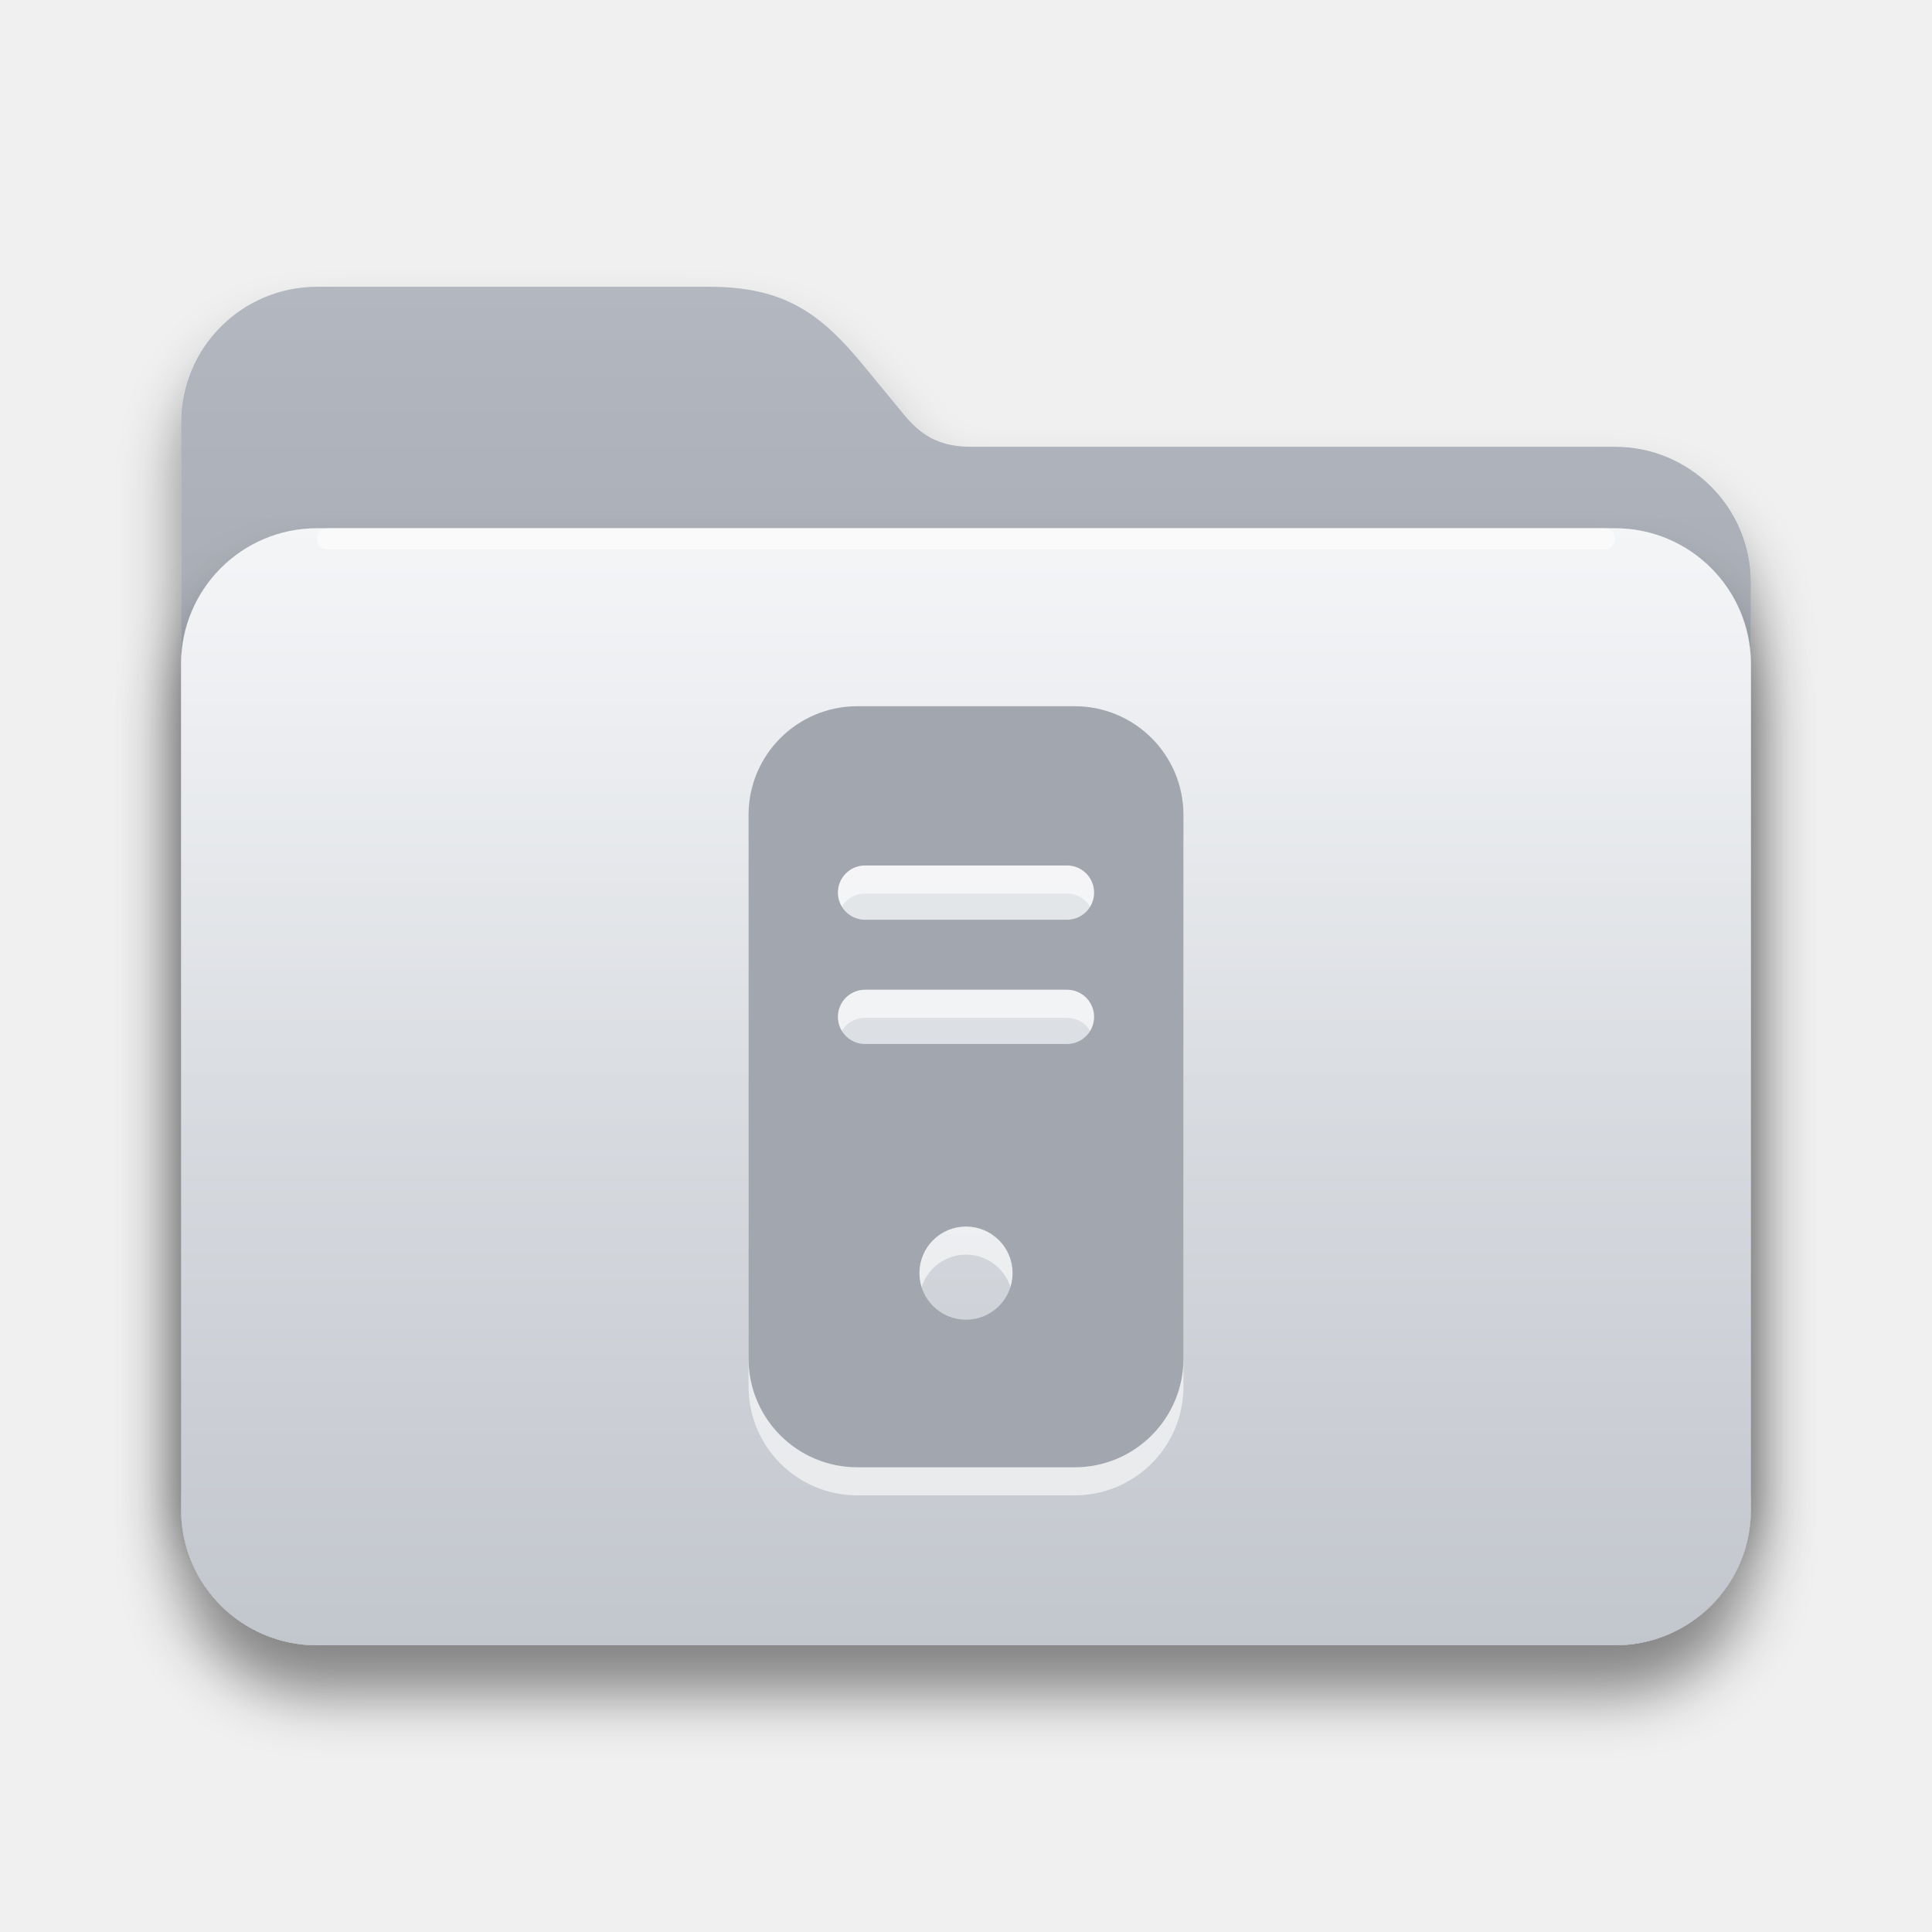
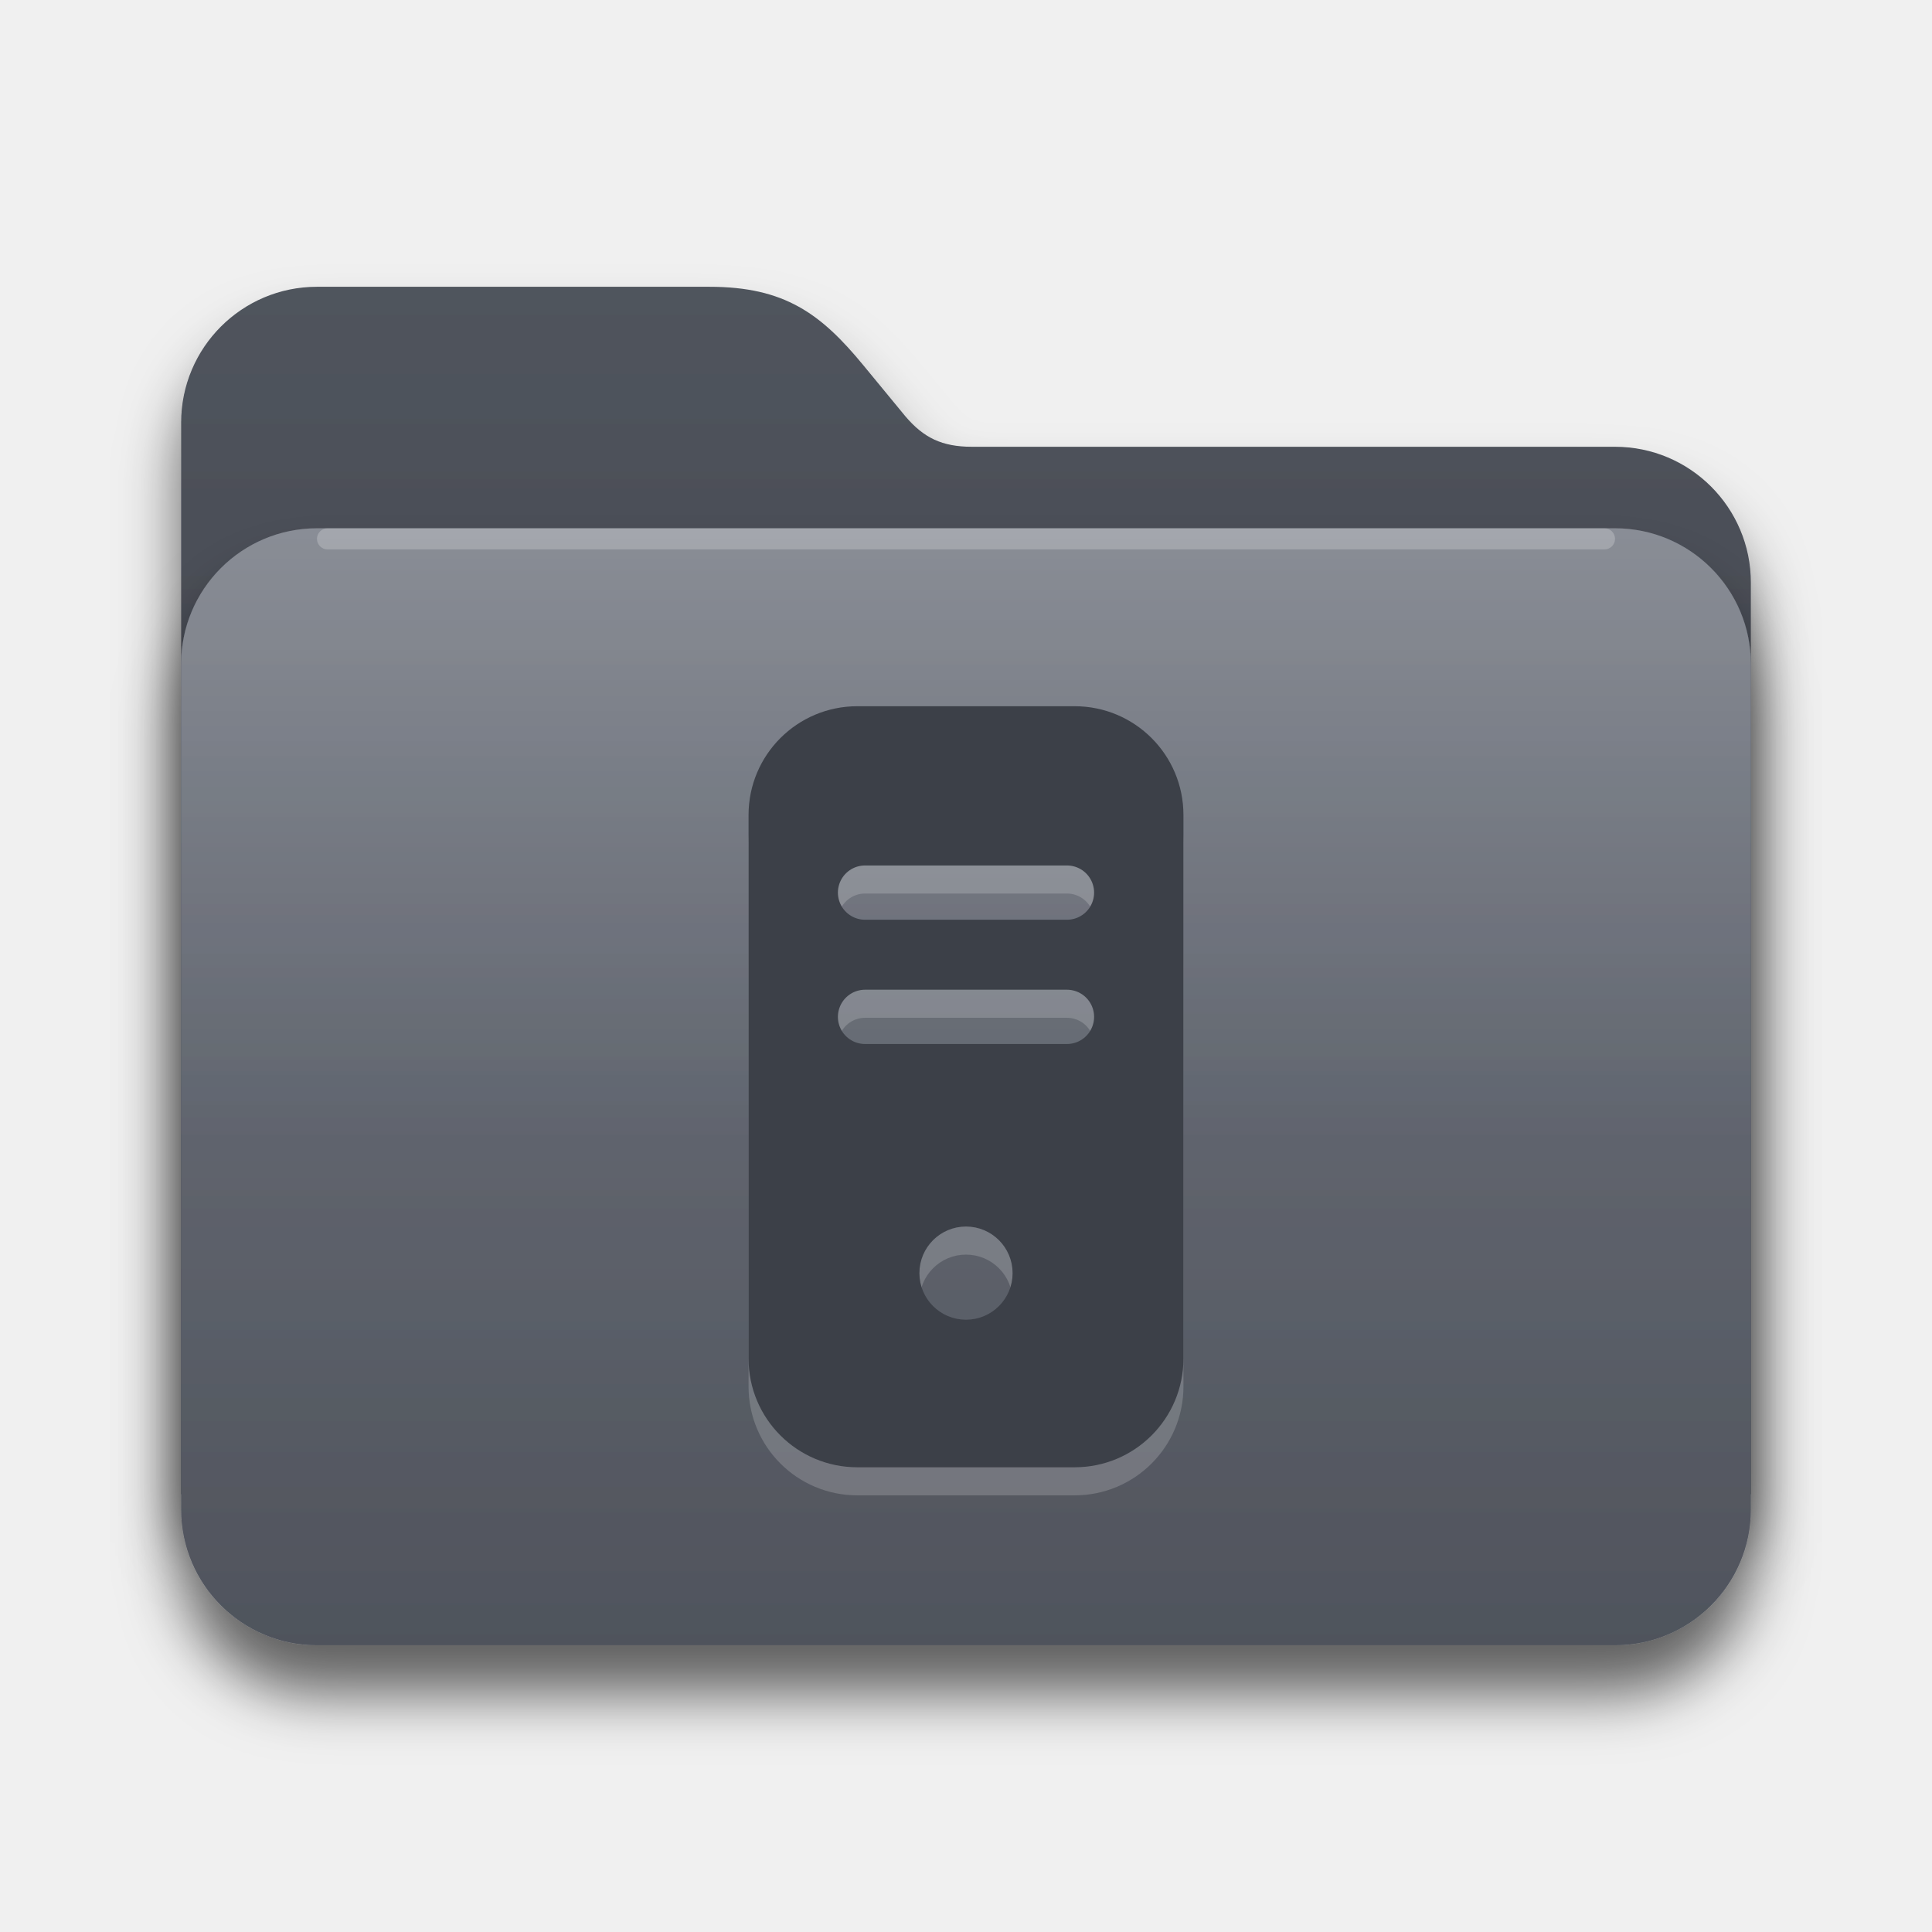
<svg xmlns="http://www.w3.org/2000/svg" viewBox="0 0 64 64" width="64" height="64">
  <defs>
    <linearGradient id="front" x1="0" y1="0" x2="0" y2="1">
-       <stop offset="0" stop-color="#eef0f3" />
-       <stop offset="1" stop-color="#c2c6cd" />
+       <stop offset="0" stop-color="#737882" />
+       <stop offset="1" stop-color="#4f535c" />
    </linearGradient>
    <linearGradient id="back" x1="0" y1="0" x2="0" y2="1">
-       <stop offset="0" stop-color="#b3b8c0" />
-       <stop offset="1" stop-color="#8f949e" />
+       <stop offset="0" stop-color="#50545d" />
+       <stop offset="1" stop-color="#3b3e46" />
    </linearGradient>
    <linearGradient id="gloss" x1="0" y1="0" x2="0" y2="1">
-       <stop offset="0" stop-color="#fff" stop-opacity=".35" />
+       <stop offset="0" stop-color="#fff" stop-opacity=".16" />
      <stop offset=".55" stop-color="#fff" stop-opacity="0" />
    </linearGradient>
    <filter id="bevel" x="-20%" y="-20%" width="140%" height="140%">
-       <feDropShadow dx="0" dy="-.6" stdDeviation="0" flood-color="#fff" flood-opacity=".5" />
-       <feDropShadow dx="0" dy="1.6" stdDeviation="1" flood-color="#000" flood-opacity=".45" />
+       <feDropShadow dx="0" dy="-.6" stdDeviation="0" flood-color="#fff" flood-opacity=".22" />
+       <feDropShadow dx="0" dy="1.6" stdDeviation="1" flood-color="#000" flood-opacity=".6" />
    </filter>
    <mask id="sym" maskUnits="userSpaceOnUse" x="-3" y="-3" width="30" height="30">
      <g transform="translate(12 12) scale(1.0373) translate(-12.000 -12.000)">
        <rect x="7" y="2.8" width="10" height="18.4" rx="2.2" fill="#fff" stroke="#fff" stroke-width="1.2" stroke-linejoin="round" stroke-linecap="round" />
        <path data-line="1" d="M9.4 7h5.2" fill="none" stroke="#000" stroke-width="1.398" stroke-linejoin="round" stroke-linecap="round" />
        <path data-line="1" d="M9.4 10.2h5.2" fill="none" stroke="#000" stroke-width="1.398" stroke-linejoin="round" stroke-linecap="round" />
        <circle cx="12" cy="16.8" r=".9" fill="#000" stroke="#000" stroke-width="0.6" stroke-linejoin="round" stroke-linecap="round" />
      </g>
    </mask>
  </defs>
  <g transform="translate(6 9.5)">
    <path fill="url(#back)" filter="url(#bevel)" d="M0,4.5A4.5,4.5 0 0 1 4.5,0H17.5C20,0 21.2,.9 22.6,2.6L24,4.3C24.6,5 25.2,5.3 26.2,5.3H47.5A4.5,4.5 0 0 1 52,9.8V40H0Z" />
    <rect fill="url(#front)" filter="url(#bevel)" x="0" y="8" width="52" height="37" rx="4.5" />
    <rect fill="url(#gloss)" x="0" y="8" width="52" height="37" rx="4.5" />
-     <rect fill="#fff" opacity=".55" x="4.5" y="8" width="43" height=".7" rx=".35" />
+     <rect fill="#fff" opacity=".22" x="4.5" y="8" width="43" height=".7" rx=".35" />
  </g>
  <g transform="translate(17.12 21.12) scale(1.24)">
-     <rect x="-3" y="-3" width="30" height="30" fill="#fff" opacity=".6" mask="url(#sym)" transform="translate(0 .75)" />
-     <rect x="-3" y="-3" width="30" height="30" fill="#a1a6af" mask="url(#sym)" />
+     <rect x="-3" y="-3" width="30" height="30" fill="#fff" opacity=".18" mask="url(#sym)" transform="translate(0 .75)" />
+     <rect x="-3" y="-3" width="30" height="30" fill="#3c4048" mask="url(#sym)" />
  </g>
</svg>
